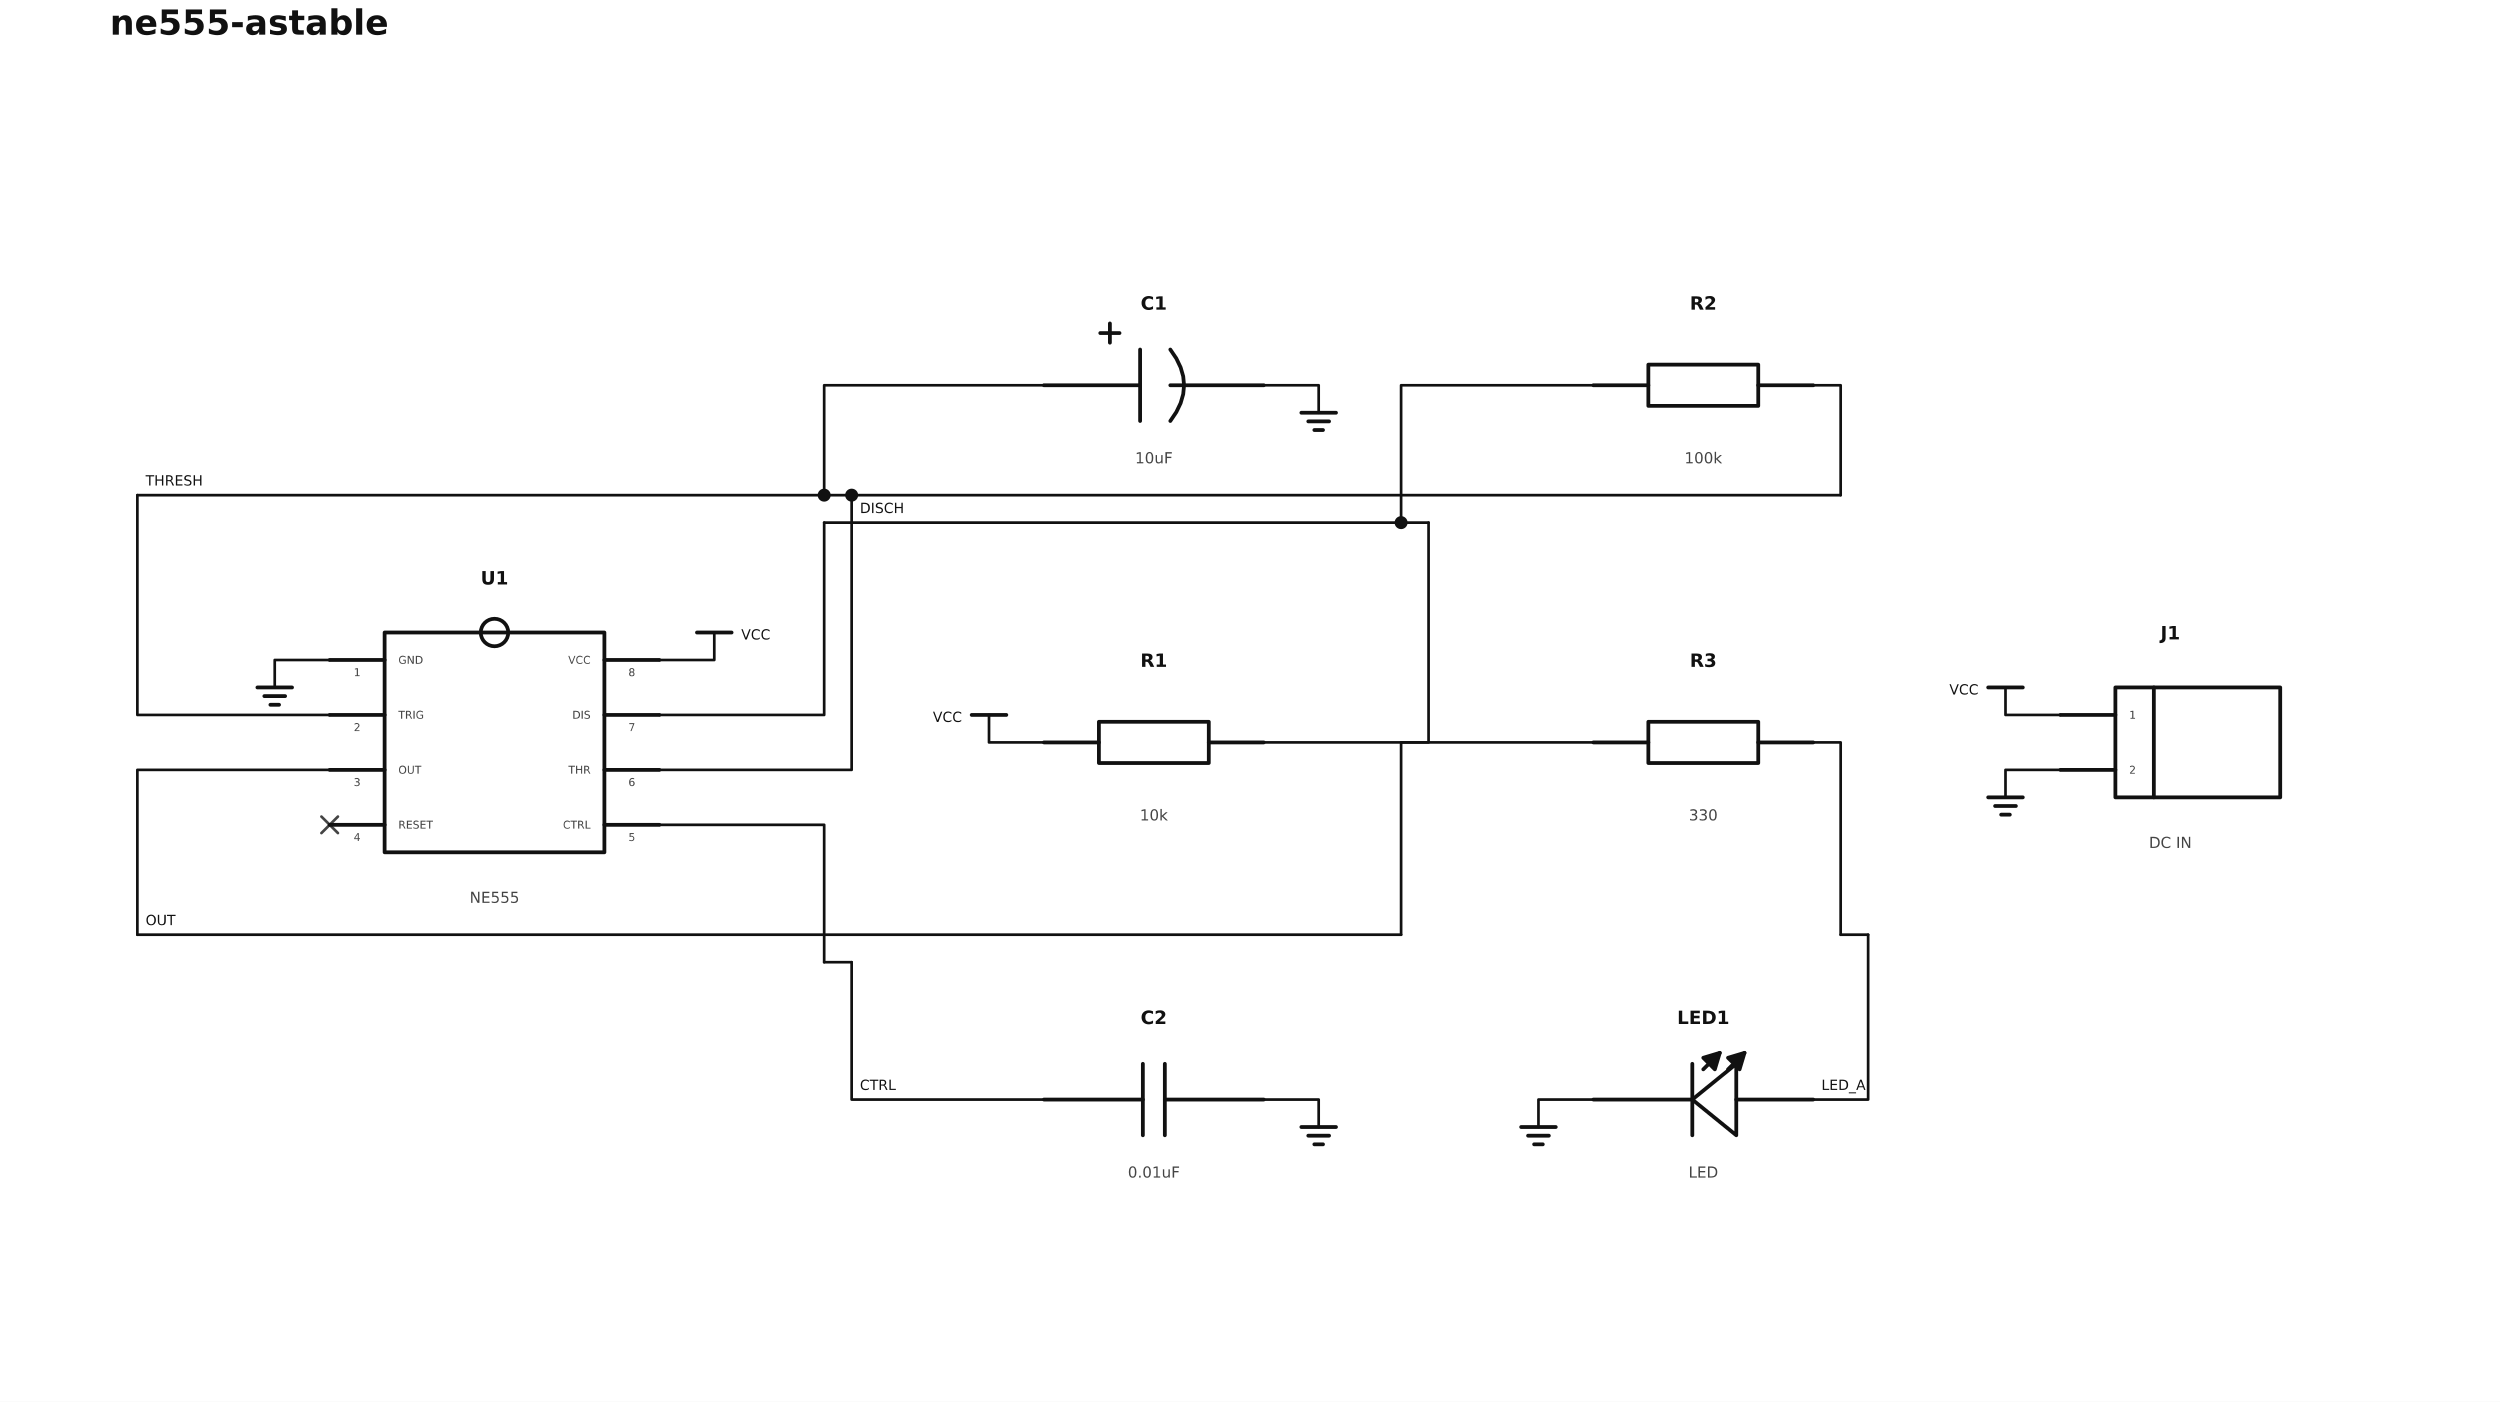
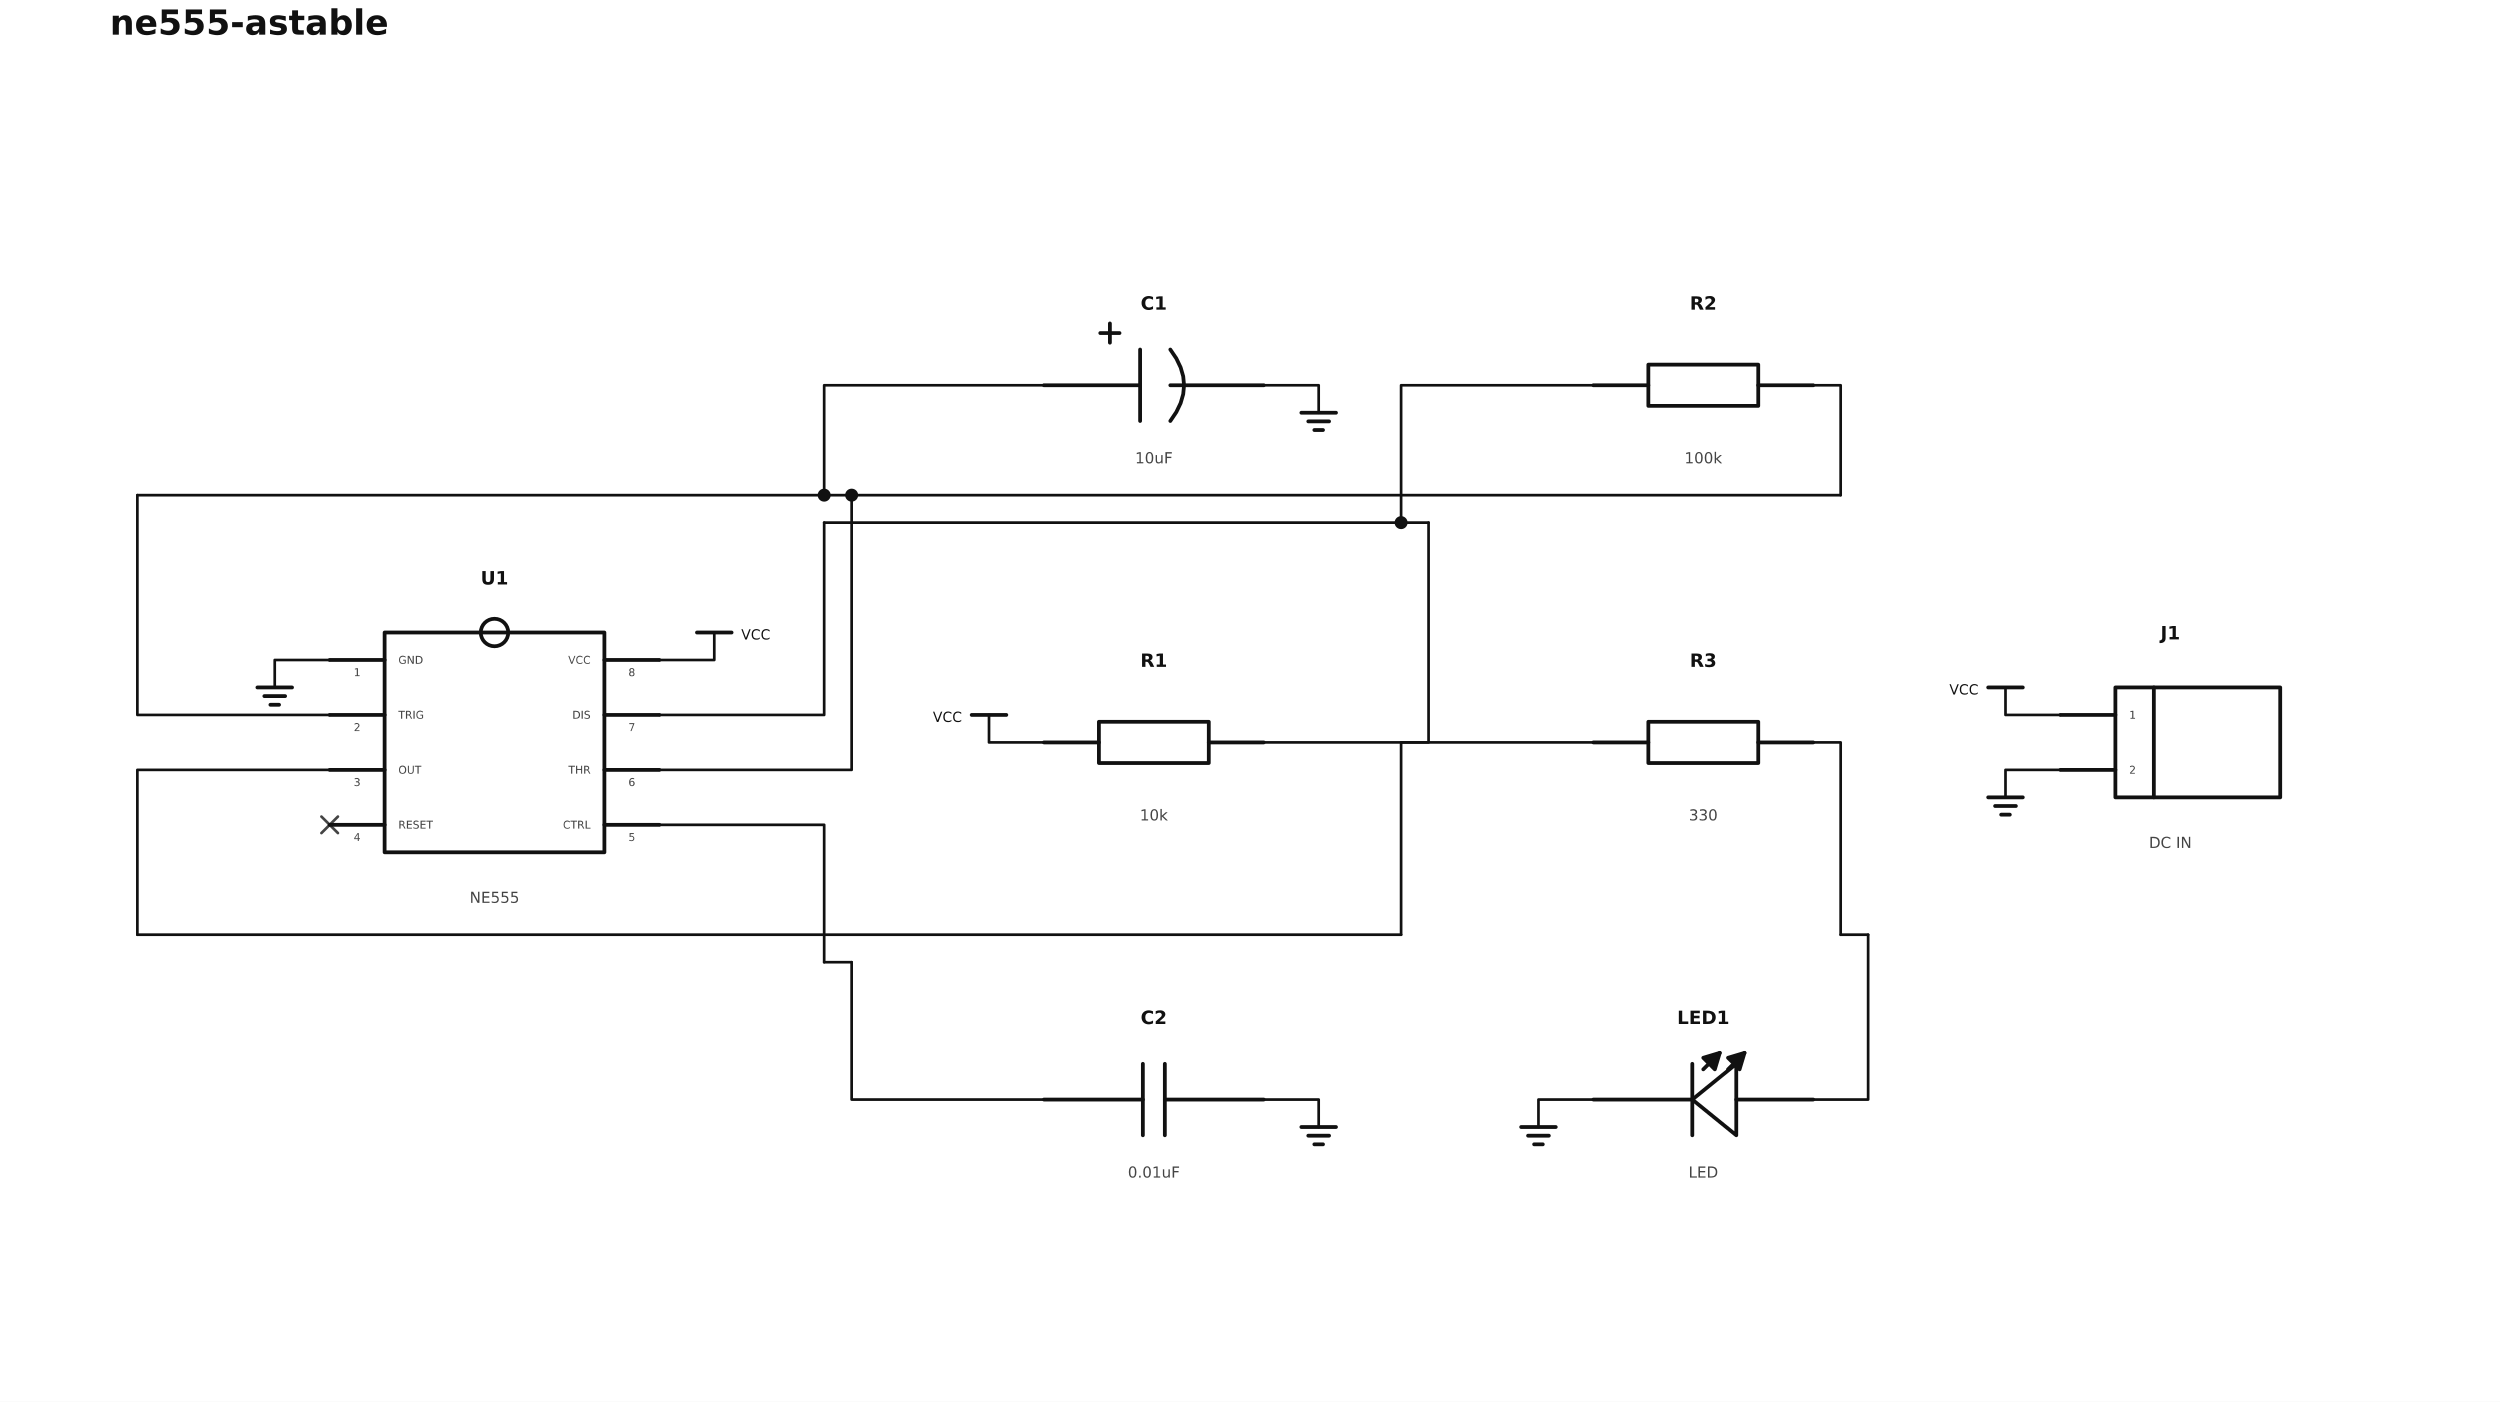
<svg xmlns="http://www.w3.org/2000/svg" version="1.1" width="231.14mm" height="129.601mm" viewBox="0 -7.68 231.14 129.601">
  <rect x="0" y="-7.68" width="231.14" height="129.601" fill="#ffffff" />
  <text x="10.16" y="-4.48" font-size="3.2" fill="#111111" text-anchor="start" font-family="DejaVu Sans, Helvetica, Arial, sans-serif" font-weight="bold">ne555-astable</text>
  <g stroke-linecap="round" stroke-linejoin="round">
    <polyline points="30.48,63.5 12.7,63.5 12.7,78.74" fill="none" stroke="#111111" stroke-width="0.25" />
    <polyline points="147.32,60.96 129.54,60.96 129.54,78.74" fill="none" stroke="#111111" stroke-width="0.25" />
    <polyline points="12.7,78.74 129.54,78.74" fill="none" stroke="#111111" stroke-width="0.25" />
    <polyline points="167.64,60.96 170.18,60.96 170.18,78.74" fill="none" stroke="#111111" stroke-width="0.25" />
    <polyline points="167.64,93.98 172.72,93.98 172.72,78.74" fill="none" stroke="#111111" stroke-width="0.25" />
    <polyline points="170.18,78.74 172.72,78.74" fill="none" stroke="#111111" stroke-width="0.25" />
    <polyline points="30.48,58.42 12.7,58.42 12.7,38.1" fill="none" stroke="#111111" stroke-width="0.25" />
    <polyline points="60.96,63.5 78.74,63.5 78.74,38.1" fill="none" stroke="#111111" stroke-width="0.25" />
    <polyline points="167.64,27.94 170.18,27.94 170.18,38.1" fill="none" stroke="#111111" stroke-width="0.25" />
    <polyline points="96.52,27.94 76.2,27.94 76.2,38.1" fill="none" stroke="#111111" stroke-width="0.25" />
    <polyline points="12.7,38.1 170.18,38.1" fill="none" stroke="#111111" stroke-width="0.25" />
    <polyline points="60.96,58.42 76.2,58.42 76.2,40.64" fill="none" stroke="#111111" stroke-width="0.25" />
    <polyline points="116.84,60.96 132.08,60.96 132.08,40.64" fill="none" stroke="#111111" stroke-width="0.25" />
    <polyline points="147.32,27.94 129.54,27.94 129.54,40.64" fill="none" stroke="#111111" stroke-width="0.25" />
    <polyline points="76.2,40.64 132.08,40.64" fill="none" stroke="#111111" stroke-width="0.25" />
    <polyline points="60.96,68.58 76.2,68.58 76.2,81.28" fill="none" stroke="#111111" stroke-width="0.25" />
    <polyline points="96.52,93.98 78.74,93.98 78.74,81.28" fill="none" stroke="#111111" stroke-width="0.25" />
    <polyline points="76.2,81.28 78.74,81.28" fill="none" stroke="#111111" stroke-width="0.25" />
    <polyline points="60.96,53.34 66.04,53.34 66.04,50.8" fill="none" stroke="#111111" stroke-width="0.25" />
    <line x1="64.44" y1="50.8" x2="67.64" y2="50.8" stroke="#111111" stroke-width="0.35" />
    <polyline points="96.52,60.96 91.44,60.96 91.44,58.42" fill="none" stroke="#111111" stroke-width="0.25" />
    <line x1="89.84" y1="58.42" x2="93.04" y2="58.42" stroke="#111111" stroke-width="0.35" />
    <polyline points="190.5,58.42 185.42,58.42 185.42,55.88" fill="none" stroke="#111111" stroke-width="0.25" />
    <line x1="183.82" y1="55.88" x2="187.02" y2="55.88" stroke="#111111" stroke-width="0.35" />
    <polyline points="30.48,53.34 25.4,53.34 25.4,55.88" fill="none" stroke="#111111" stroke-width="0.25" />
    <line x1="23.8" y1="55.88" x2="27" y2="55.88" stroke="#111111" stroke-width="0.35" />
    <line x1="24.44" y1="56.68" x2="26.36" y2="56.68" stroke="#111111" stroke-width="0.35" />
    <line x1="25" y1="57.48" x2="25.8" y2="57.48" stroke="#111111" stroke-width="0.35" />
    <polyline points="116.84,27.94 121.92,27.94 121.92,30.48" fill="none" stroke="#111111" stroke-width="0.25" />
    <line x1="120.32" y1="30.48" x2="123.52" y2="30.48" stroke="#111111" stroke-width="0.35" />
    <line x1="120.96" y1="31.28" x2="122.88" y2="31.28" stroke="#111111" stroke-width="0.35" />
    <line x1="121.52" y1="32.08" x2="122.32" y2="32.08" stroke="#111111" stroke-width="0.35" />
    <polyline points="116.84,93.98 121.92,93.98 121.92,96.52" fill="none" stroke="#111111" stroke-width="0.25" />
    <line x1="120.32" y1="96.52" x2="123.52" y2="96.52" stroke="#111111" stroke-width="0.35" />
    <line x1="120.96" y1="97.32" x2="122.88" y2="97.32" stroke="#111111" stroke-width="0.35" />
    <line x1="121.52" y1="98.12" x2="122.32" y2="98.12" stroke="#111111" stroke-width="0.35" />
    <polyline points="147.32,93.98 142.24,93.98 142.24,96.52" fill="none" stroke="#111111" stroke-width="0.25" />
    <line x1="140.64" y1="96.52" x2="143.84" y2="96.52" stroke="#111111" stroke-width="0.35" />
    <line x1="141.28" y1="97.32" x2="143.2" y2="97.32" stroke="#111111" stroke-width="0.35" />
    <line x1="141.84" y1="98.12" x2="142.64" y2="98.12" stroke="#111111" stroke-width="0.35" />
    <polyline points="190.5,63.5 185.42,63.5 185.42,66.04" fill="none" stroke="#111111" stroke-width="0.25" />
    <line x1="183.82" y1="66.04" x2="187.02" y2="66.04" stroke="#111111" stroke-width="0.35" />
    <line x1="184.46" y1="66.84" x2="186.38" y2="66.84" stroke="#111111" stroke-width="0.35" />
    <line x1="185.02" y1="67.64" x2="185.82" y2="67.64" stroke="#111111" stroke-width="0.35" />
    <circle cx="78.74" cy="38.1" r="0.6" fill="#111111" />
    <circle cx="76.2" cy="38.1" r="0.6" fill="#111111" />
    <circle cx="129.54" cy="40.64" r="0.6" fill="#111111" />
    <line x1="29.718" y1="67.818" x2="31.242" y2="69.342" stroke="#444444" stroke-width="0.25" />
    <line x1="29.718" y1="69.342" x2="31.242" y2="67.818" stroke="#444444" stroke-width="0.25" />
    <g transform="translate(96.52,22.86)">
      <polyline points="0,5.08 8.89,5.08" fill="none" stroke="#111111" stroke-width="0.35" />
      <polyline points="11.684,5.08 20.32,5.08" fill="none" stroke="#111111" stroke-width="0.35" />
      <polyline points="8.89,1.778 8.89,8.382" fill="none" stroke="#111111" stroke-width="0.35" />
      <polyline points="11.684,1.778 12.24,2.603 12.636,3.429 12.875,4.255 12.954,5.08 12.875,5.905 12.636,6.731 12.24,7.556 11.684,8.382" fill="none" stroke="#111111" stroke-width="0.35" />
      <polyline points="5.207,0.254 6.985,0.254" fill="none" stroke="#111111" stroke-width="0.35" />
      <polyline points="6.096,-0.635 6.096,1.143" fill="none" stroke="#111111" stroke-width="0.35" />
    </g>
    <g transform="translate(96.52,88.9)">
      <polyline points="0,5.08 9.144,5.08" fill="none" stroke="#111111" stroke-width="0.35" />
      <polyline points="11.176,5.08 20.32,5.08" fill="none" stroke="#111111" stroke-width="0.35" />
      <polyline points="9.144,1.778 9.144,8.382" fill="none" stroke="#111111" stroke-width="0.35" />
      <polyline points="11.176,1.778 11.176,8.382" fill="none" stroke="#111111" stroke-width="0.35" />
    </g>
    <g transform="translate(190.5,53.34)">
      <polygon points="5.08,2.54 20.32,2.54 20.32,12.7 5.08,12.7" fill="none" stroke="#111111" stroke-width="0.35" />
      <polyline points="0,5.08 5.08,5.08" fill="none" stroke="#111111" stroke-width="0.35" />
      <polyline points="0,10.16 5.08,10.16" fill="none" stroke="#111111" stroke-width="0.35" />
      <polyline points="8.636,2.54 8.636,12.7" fill="none" stroke="#111111" stroke-width="0.35" />
    </g>
    <g transform="translate(147.32,88.9)">
      <polyline points="0,5.08 9.144,5.08" fill="none" stroke="#111111" stroke-width="0.35" />
      <polyline points="13.208,5.08 20.32,5.08" fill="none" stroke="#111111" stroke-width="0.35" />
      <polyline points="9.144,1.778 9.144,8.382" fill="none" stroke="#111111" stroke-width="0.35" />
      <polygon points="13.208,1.778 13.208,8.382 9.144,5.08" fill="none" stroke="#111111" stroke-width="0.35" />
      <polyline points="10.16,2.286 11.684,0.762" fill="none" stroke="#111111" stroke-width="0.35" />
      <polygon points="11.684,0.762 10.16,1.219 11.227,2.286" fill="#111111" stroke="#111111" stroke-width="0.35" />
      <polyline points="12.446,2.286 13.97,0.762" fill="none" stroke="#111111" stroke-width="0.35" />
      <polygon points="13.97,0.762 12.446,1.219 13.513,2.286" fill="#111111" stroke="#111111" stroke-width="0.35" />
    </g>
    <g transform="translate(96.52,55.88)">
      <polyline points="0,5.08 5.08,5.08" fill="none" stroke="#111111" stroke-width="0.35" />
      <polyline points="15.24,5.08 20.32,5.08" fill="none" stroke="#111111" stroke-width="0.35" />
      <polygon points="5.08,3.175 15.24,3.175 15.24,6.985 5.08,6.985" fill="none" stroke="#111111" stroke-width="0.35" />
    </g>
    <g transform="translate(147.32,22.86)">
      <polyline points="0,5.08 5.08,5.08" fill="none" stroke="#111111" stroke-width="0.35" />
      <polyline points="15.24,5.08 20.32,5.08" fill="none" stroke="#111111" stroke-width="0.35" />
      <polygon points="5.08,3.175 15.24,3.175 15.24,6.985 5.08,6.985" fill="none" stroke="#111111" stroke-width="0.35" />
    </g>
    <g transform="translate(147.32,55.88)">
      <polyline points="0,5.08 5.08,5.08" fill="none" stroke="#111111" stroke-width="0.35" />
      <polyline points="15.24,5.08 20.32,5.08" fill="none" stroke="#111111" stroke-width="0.35" />
      <polygon points="5.08,3.175 15.24,3.175 15.24,6.985 5.08,6.985" fill="none" stroke="#111111" stroke-width="0.35" />
    </g>
    <g transform="translate(30.48,48.26)">
      <polygon points="5.08,2.54 25.4,2.54 25.4,22.86 5.08,22.86" fill="none" stroke="#111111" stroke-width="0.35" />
      <polyline points="0,5.08 5.08,5.08" fill="none" stroke="#111111" stroke-width="0.35" />
      <polyline points="0,10.16 5.08,10.16" fill="none" stroke="#111111" stroke-width="0.35" />
      <polyline points="0,15.24 5.08,15.24" fill="none" stroke="#111111" stroke-width="0.35" />
      <polyline points="0,20.32 5.08,20.32" fill="none" stroke="#111111" stroke-width="0.35" />
      <polyline points="25.4,5.08 30.48,5.08" fill="none" stroke="#111111" stroke-width="0.35" />
      <polyline points="25.4,10.16 30.48,10.16" fill="none" stroke="#111111" stroke-width="0.35" />
      <polyline points="25.4,15.24 30.48,15.24" fill="none" stroke="#111111" stroke-width="0.35" />
      <polyline points="25.4,20.32 30.48,20.32" fill="none" stroke="#111111" stroke-width="0.35" />
      <circle cx="15.24" cy="2.54" r="1.27" fill="none" stroke="#111111" stroke-width="0.35" />
    </g>
  </g>
  <text x="106.68" y="20.955" font-size="1.7" fill="#111111" text-anchor="middle" font-family="DejaVu Sans, Helvetica, Arial, sans-serif" font-weight="bold">C1</text>
  <text x="106.68" y="35.156" font-size="1.4" fill="#444444" text-anchor="middle" font-family="DejaVu Sans, Helvetica, Arial, sans-serif">10uF</text>
  <text x="106.68" y="86.995" font-size="1.7" fill="#111111" text-anchor="middle" font-family="DejaVu Sans, Helvetica, Arial, sans-serif" font-weight="bold">C2</text>
  <text x="106.68" y="101.196" font-size="1.4" fill="#444444" text-anchor="middle" font-family="DejaVu Sans, Helvetica, Arial, sans-serif">0.01uF</text>
  <text x="200.66" y="51.435" font-size="1.7" fill="#111111" text-anchor="middle" font-family="DejaVu Sans, Helvetica, Arial, sans-serif" font-weight="bold">J1</text>
  <text x="200.66" y="70.716" font-size="1.4" fill="#444444" text-anchor="middle" font-family="DejaVu Sans, Helvetica, Arial, sans-serif">DC IN</text>
  <text x="196.85" y="58.77" font-size="1" fill="#444444" text-anchor="start" font-family="DejaVu Sans, Helvetica, Arial, sans-serif">1</text>
  <text x="196.85" y="63.85" font-size="1" fill="#444444" text-anchor="start" font-family="DejaVu Sans, Helvetica, Arial, sans-serif">2</text>
  <text x="157.48" y="86.995" font-size="1.7" fill="#111111" text-anchor="middle" font-family="DejaVu Sans, Helvetica, Arial, sans-serif" font-weight="bold">LED1</text>
  <text x="157.48" y="101.196" font-size="1.4" fill="#444444" text-anchor="middle" font-family="DejaVu Sans, Helvetica, Arial, sans-serif">LED</text>
  <text x="106.68" y="53.975" font-size="1.7" fill="#111111" text-anchor="middle" font-family="DejaVu Sans, Helvetica, Arial, sans-serif" font-weight="bold">R1</text>
  <text x="106.68" y="68.176" font-size="1.4" fill="#444444" text-anchor="middle" font-family="DejaVu Sans, Helvetica, Arial, sans-serif">10k</text>
  <text x="157.48" y="20.955" font-size="1.7" fill="#111111" text-anchor="middle" font-family="DejaVu Sans, Helvetica, Arial, sans-serif" font-weight="bold">R2</text>
  <text x="157.48" y="35.156" font-size="1.4" fill="#444444" text-anchor="middle" font-family="DejaVu Sans, Helvetica, Arial, sans-serif">100k</text>
  <text x="157.48" y="53.975" font-size="1.7" fill="#111111" text-anchor="middle" font-family="DejaVu Sans, Helvetica, Arial, sans-serif" font-weight="bold">R3</text>
  <text x="157.48" y="68.176" font-size="1.4" fill="#444444" text-anchor="middle" font-family="DejaVu Sans, Helvetica, Arial, sans-serif">330</text>
  <text x="45.72" y="46.355" font-size="1.7" fill="#111111" text-anchor="middle" font-family="DejaVu Sans, Helvetica, Arial, sans-serif" font-weight="bold">U1</text>
  <text x="45.72" y="75.796" font-size="1.4" fill="#444444" text-anchor="middle" font-family="DejaVu Sans, Helvetica, Arial, sans-serif">NE555</text>
  <text x="36.83" y="53.69" font-size="1" fill="#444444" text-anchor="start" font-family="DejaVu Sans, Helvetica, Arial, sans-serif">GND</text>
  <text x="33.02" y="54.833" font-size="1" fill="#444444" text-anchor="middle" font-family="DejaVu Sans, Helvetica, Arial, sans-serif">1</text>
  <text x="36.83" y="58.77" font-size="1" fill="#444444" text-anchor="start" font-family="DejaVu Sans, Helvetica, Arial, sans-serif">TRIG</text>
  <text x="33.02" y="59.913" font-size="1" fill="#444444" text-anchor="middle" font-family="DejaVu Sans, Helvetica, Arial, sans-serif">2</text>
  <text x="36.83" y="63.85" font-size="1" fill="#444444" text-anchor="start" font-family="DejaVu Sans, Helvetica, Arial, sans-serif">OUT</text>
  <text x="33.02" y="64.993" font-size="1" fill="#444444" text-anchor="middle" font-family="DejaVu Sans, Helvetica, Arial, sans-serif">3</text>
  <text x="36.83" y="68.93" font-size="1" fill="#444444" text-anchor="start" font-family="DejaVu Sans, Helvetica, Arial, sans-serif">RESET</text>
  <text x="33.02" y="70.073" font-size="1" fill="#444444" text-anchor="middle" font-family="DejaVu Sans, Helvetica, Arial, sans-serif">4</text>
  <text x="54.61" y="53.69" font-size="1" fill="#444444" text-anchor="end" font-family="DejaVu Sans, Helvetica, Arial, sans-serif">VCC</text>
  <text x="58.42" y="54.833" font-size="1" fill="#444444" text-anchor="middle" font-family="DejaVu Sans, Helvetica, Arial, sans-serif">8</text>
  <text x="54.61" y="58.77" font-size="1" fill="#444444" text-anchor="end" font-family="DejaVu Sans, Helvetica, Arial, sans-serif">DIS</text>
  <text x="58.42" y="59.913" font-size="1" fill="#444444" text-anchor="middle" font-family="DejaVu Sans, Helvetica, Arial, sans-serif">7</text>
  <text x="54.61" y="63.85" font-size="1" fill="#444444" text-anchor="end" font-family="DejaVu Sans, Helvetica, Arial, sans-serif">THR</text>
  <text x="58.42" y="64.993" font-size="1" fill="#444444" text-anchor="middle" font-family="DejaVu Sans, Helvetica, Arial, sans-serif">6</text>
  <text x="54.61" y="68.93" font-size="1" fill="#444444" text-anchor="end" font-family="DejaVu Sans, Helvetica, Arial, sans-serif">CTRL</text>
  <text x="58.42" y="70.073" font-size="1" fill="#444444" text-anchor="middle" font-family="DejaVu Sans, Helvetica, Arial, sans-serif">5</text>
  <text x="68.529" y="51.45" font-size="1.3" fill="#111111" text-anchor="start" font-family="DejaVu Sans, Helvetica, Arial, sans-serif">VCC</text>
  <text x="88.951" y="59.07" font-size="1.3" fill="#111111" text-anchor="end" font-family="DejaVu Sans, Helvetica, Arial, sans-serif">VCC</text>
  <text x="182.931" y="56.53" font-size="1.3" fill="#111111" text-anchor="end" font-family="DejaVu Sans, Helvetica, Arial, sans-serif">VCC</text>
-   <text x="13.462" y="77.851" font-size="1.3" fill="#111111" text-anchor="start" font-family="DejaVu Sans, Helvetica, Arial, sans-serif">OUT</text>
-   <text x="168.402" y="93.091" font-size="1.3" fill="#111111" text-anchor="start" font-family="DejaVu Sans, Helvetica, Arial, sans-serif">LED_A</text>
-   <text x="13.462" y="37.211" font-size="1.3" fill="#111111" text-anchor="start" font-family="DejaVu Sans, Helvetica, Arial, sans-serif">THRESH</text>
-   <text x="79.502" y="39.751" font-size="1.3" fill="#111111" text-anchor="start" font-family="DejaVu Sans, Helvetica, Arial, sans-serif">DISCH</text>
-   <text x="79.502" y="93.091" font-size="1.3" fill="#111111" text-anchor="start" font-family="DejaVu Sans, Helvetica, Arial, sans-serif">CTRL</text>
</svg>
